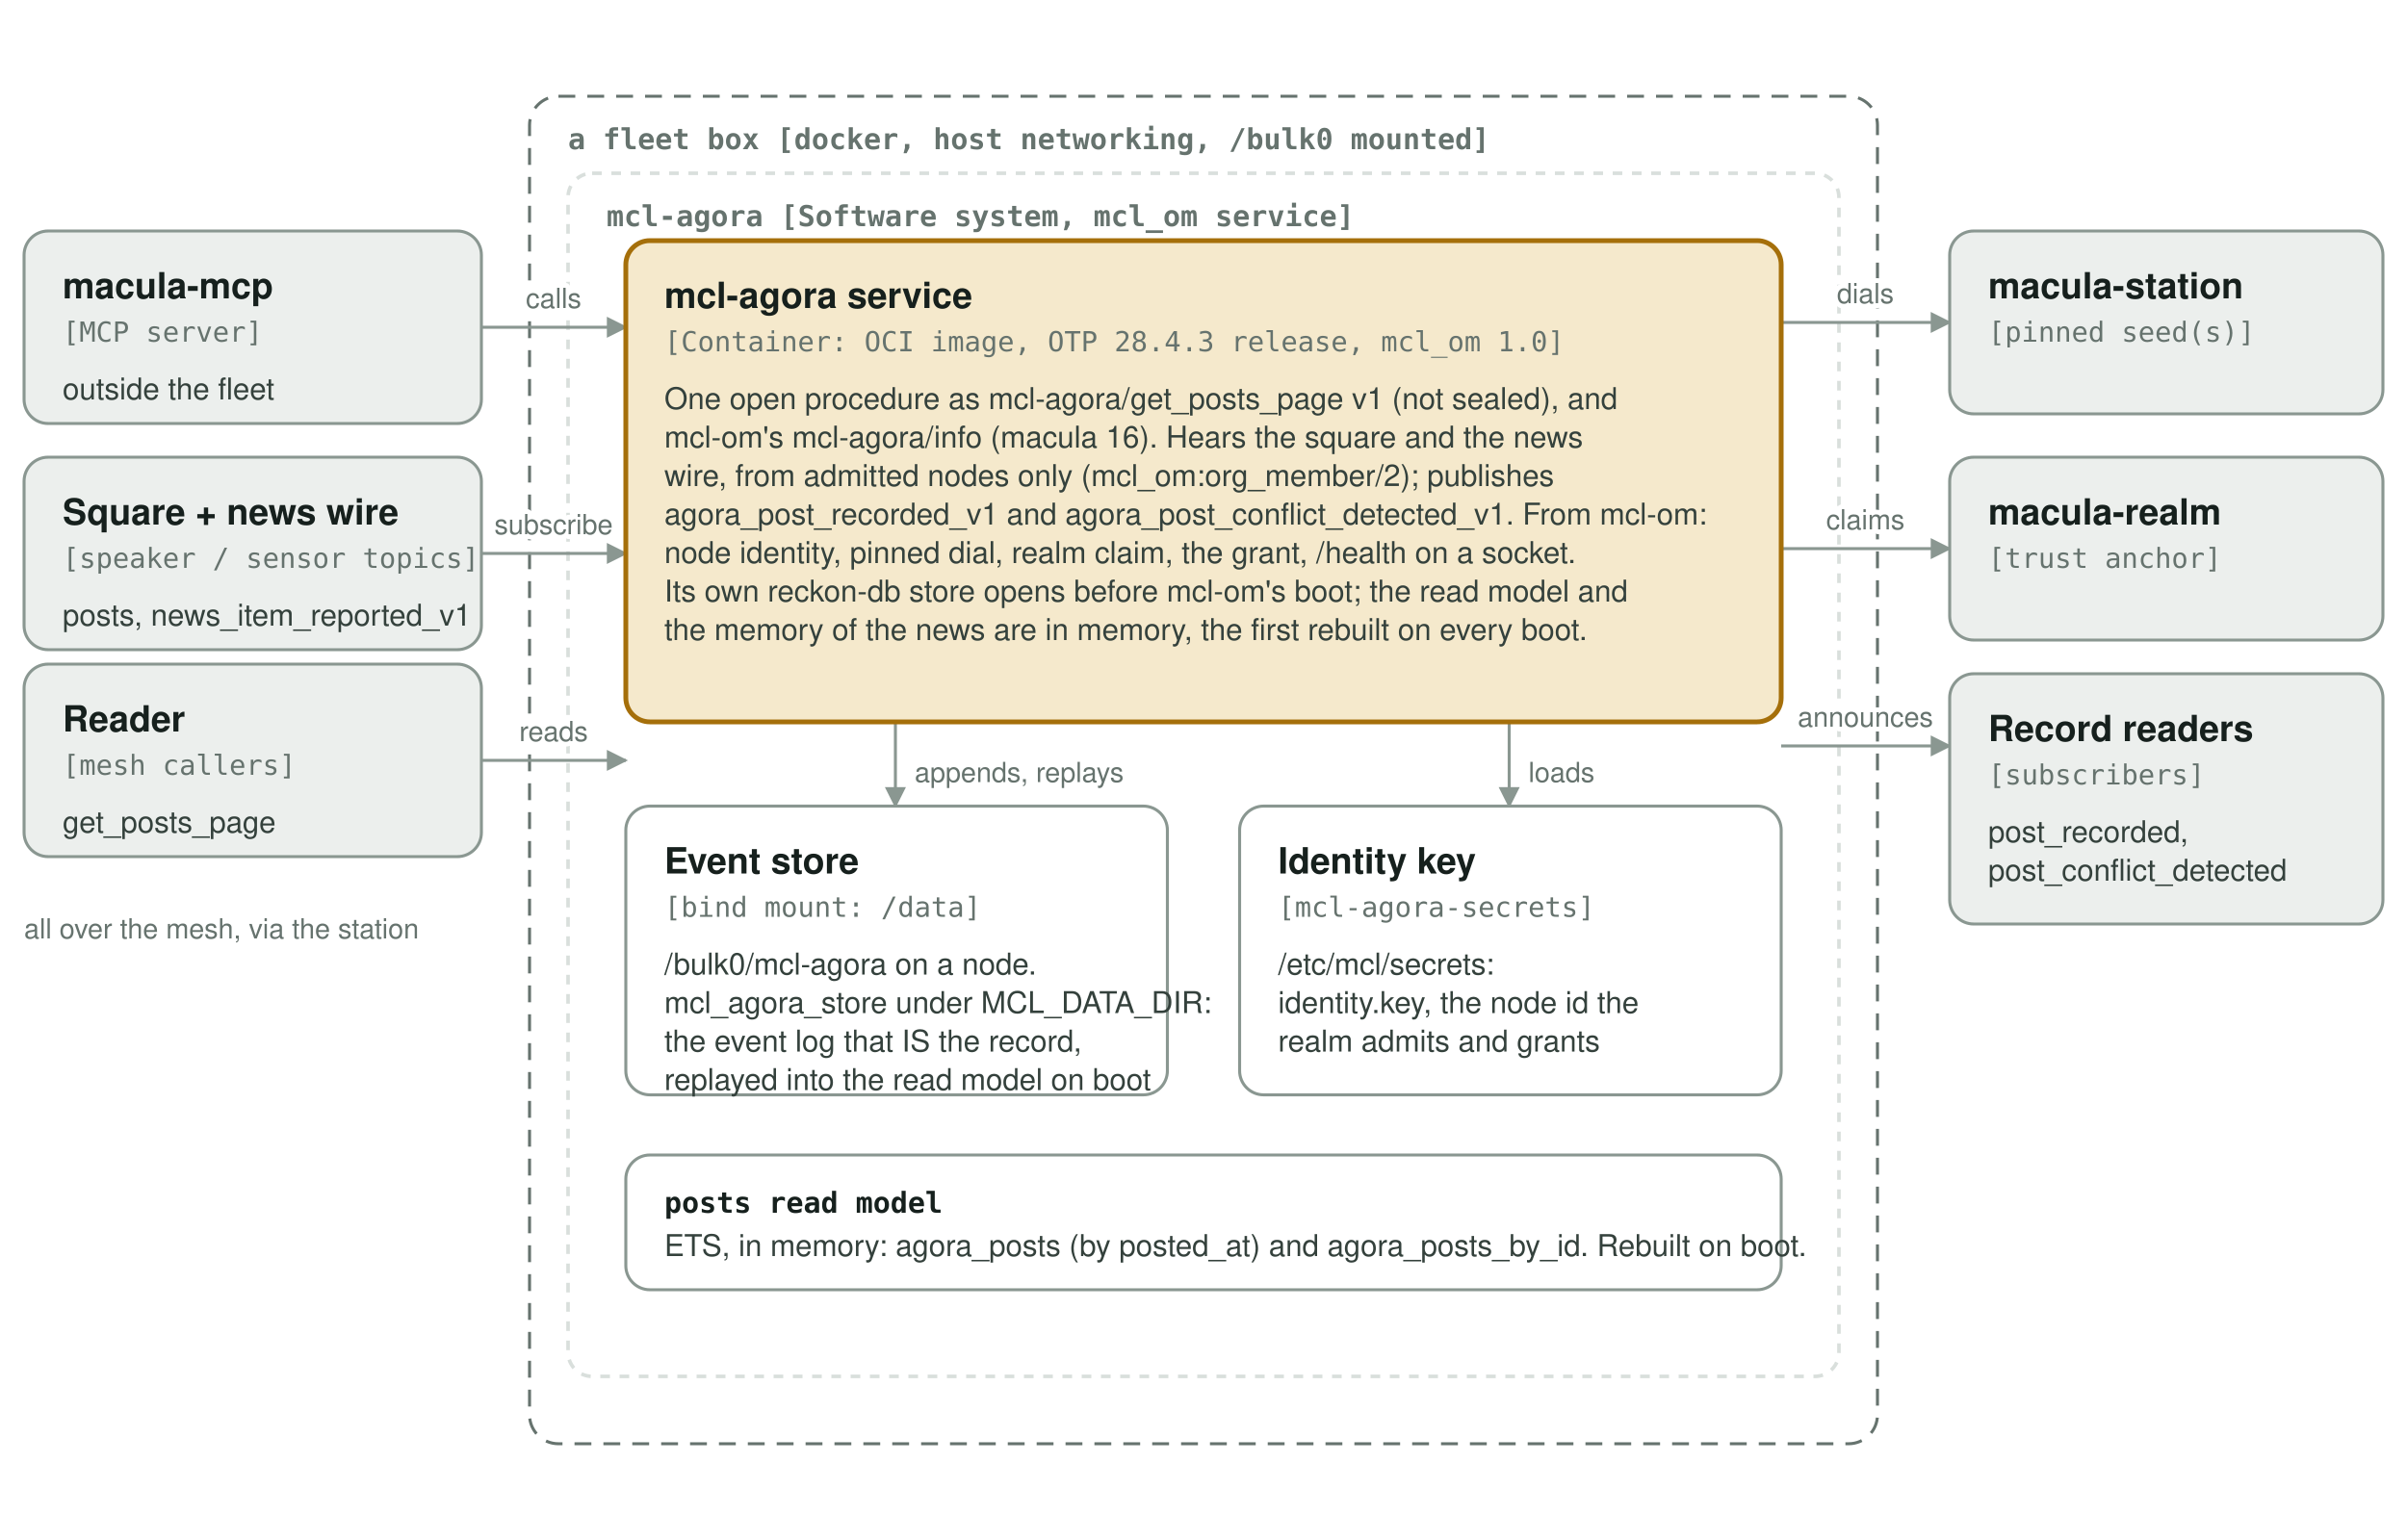
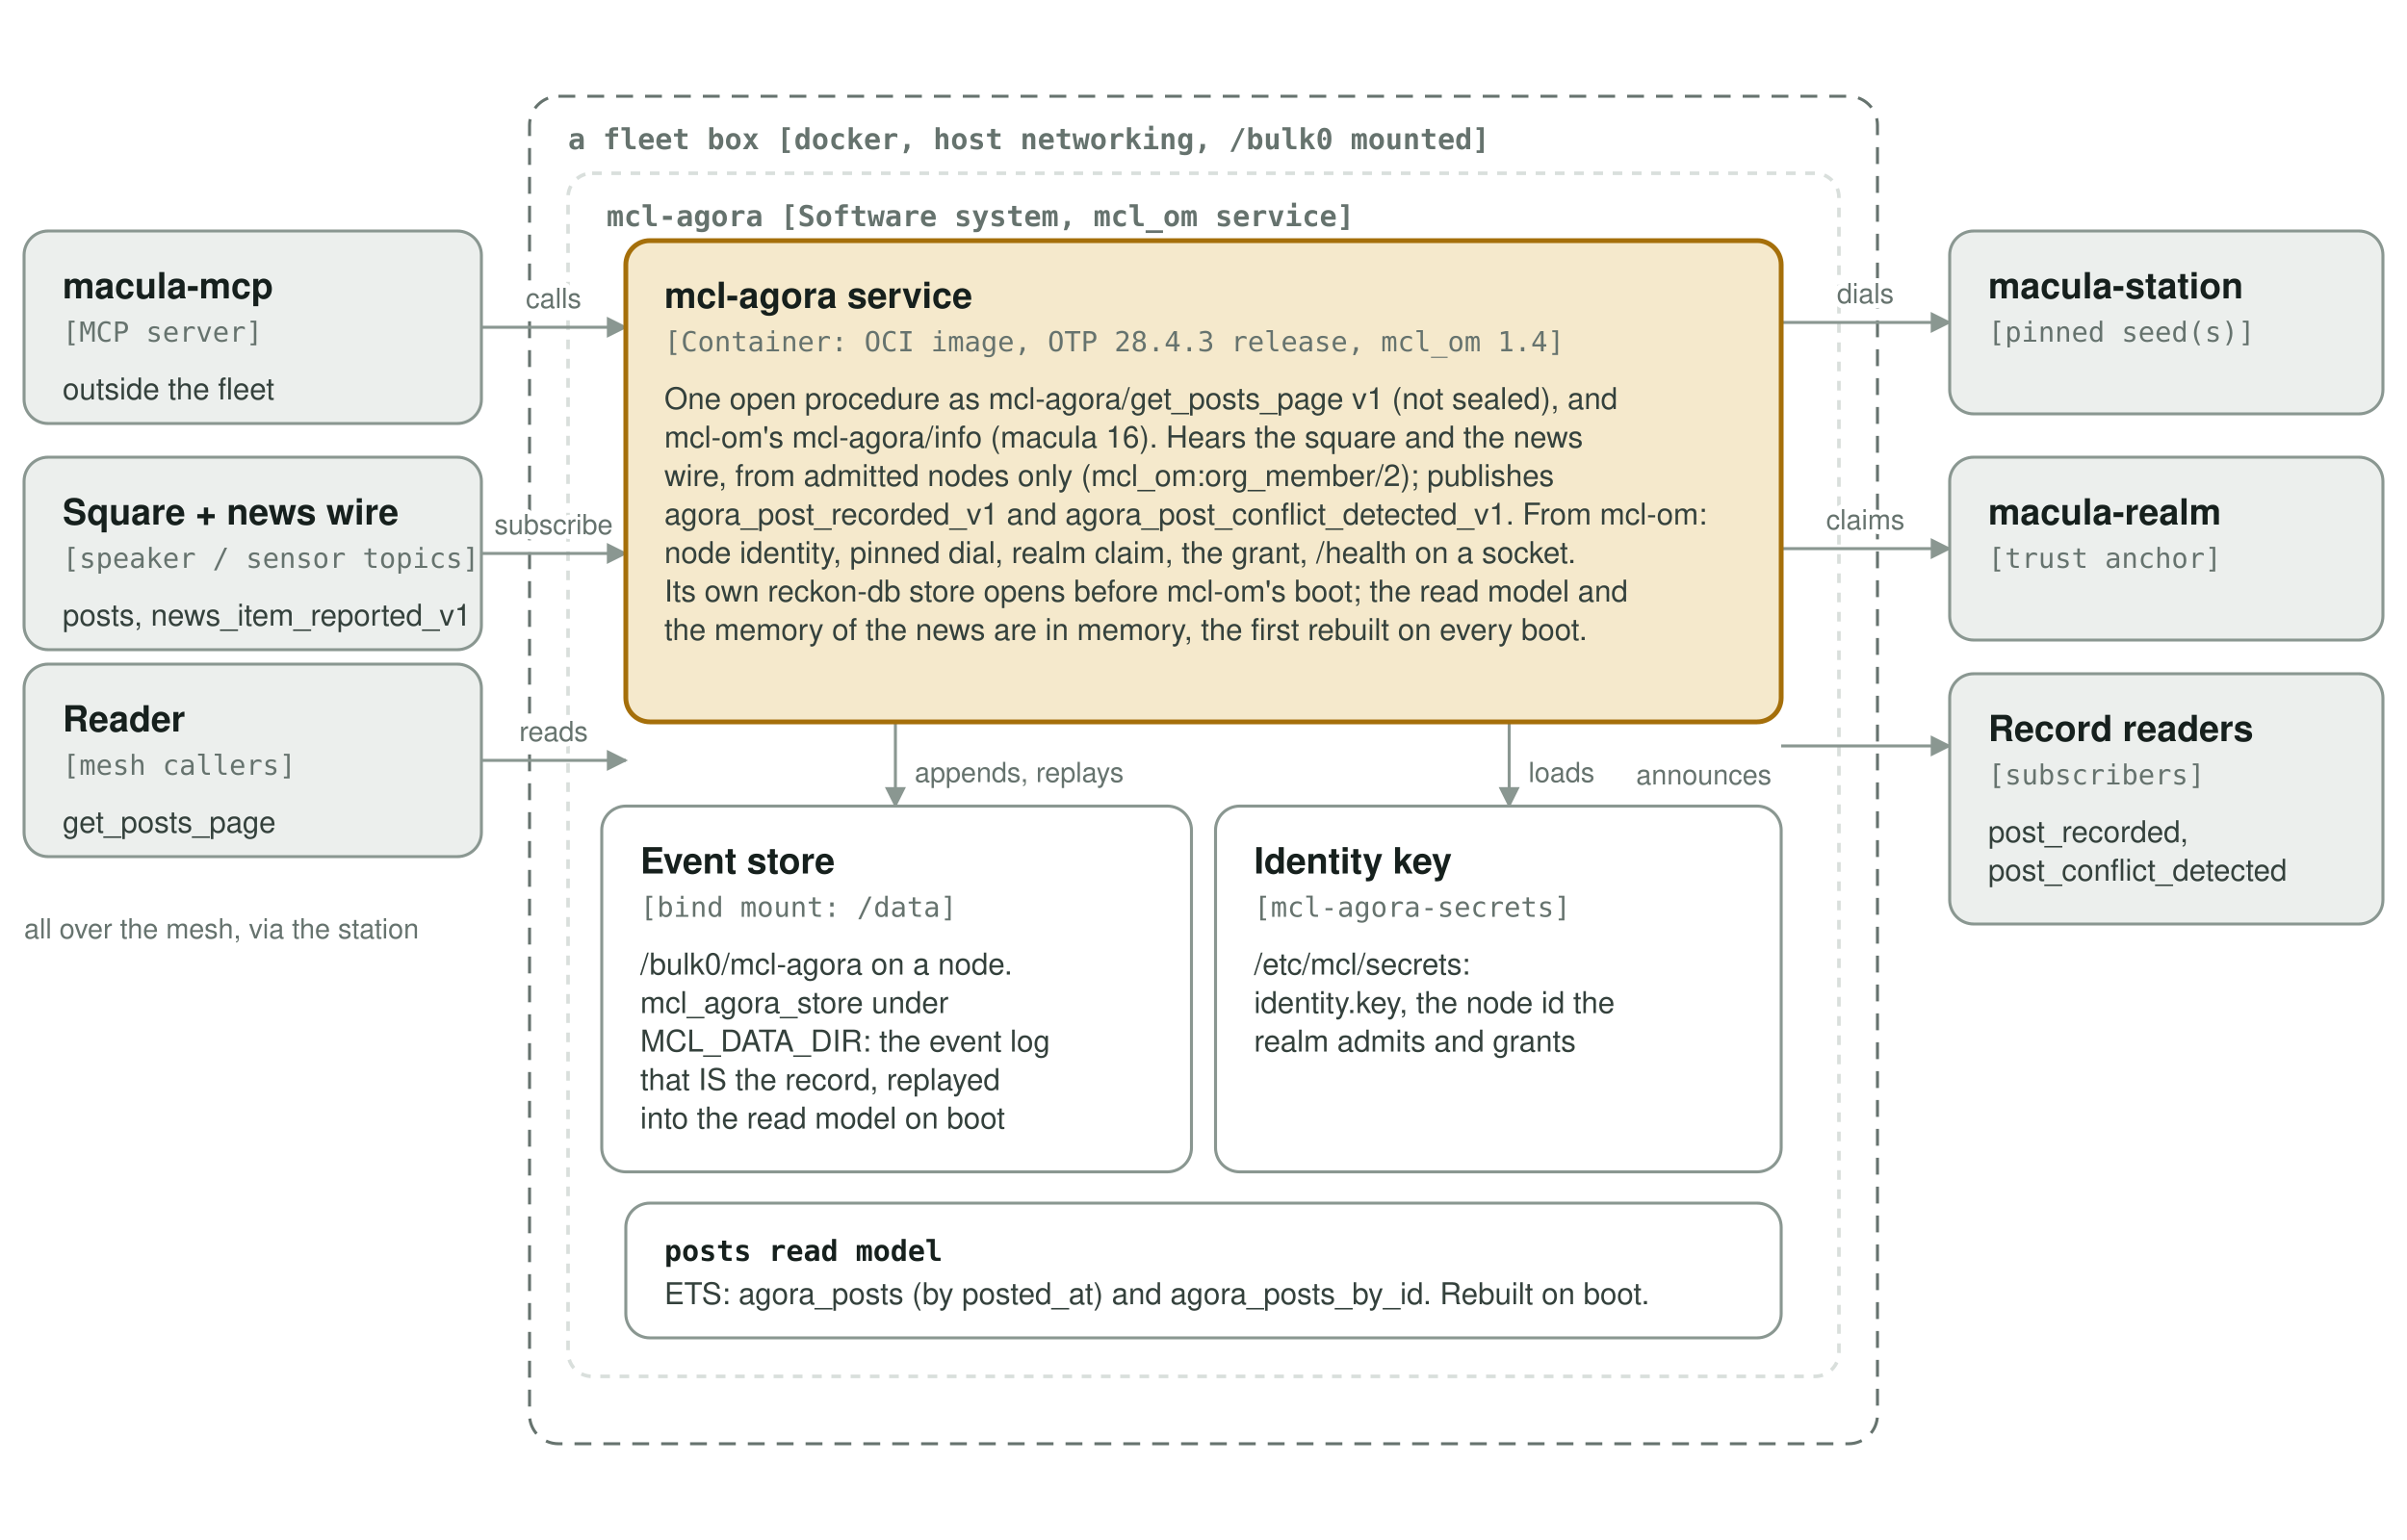
<svg xmlns="http://www.w3.org/2000/svg" viewBox="0 0 1000 640" role="img" aria-label="mcl-agora containers">
  <style>
.t-name { font-family: "Atkinson Hyperlegible", "Segoe UI", system-ui, -apple-system, Helvetica, Arial, sans-serif; font-size: 15px; font-weight: 700; }
.t-desc { font-family: "Atkinson Hyperlegible", "Segoe UI", system-ui, -apple-system, Helvetica, Arial, sans-serif; font-size: 12.5px; }
.t-rel { font-family: "Atkinson Hyperlegible", "Segoe UI", system-ui, -apple-system, Helvetica, Arial, sans-serif; font-size: 11.5px; paint-order: stroke; stroke-width: 4px; stroke-linejoin: round; }
.t-code { font-family: "JetBrains Mono", ui-monospace, Menlo, Consolas, monospace; font-size: 13px; font-weight: 600; }
.t-small { font-size: 12px; }
.t-type { font-family: "JetBrains Mono", ui-monospace, Menlo, Consolas, monospace; font-size: 11.5px; }
.t-bound { font-family: "JetBrains Mono", ui-monospace, Menlo, Consolas, monospace; font-size: 12px; font-weight: 600; }
.edge { fill: none; stroke-width: 1.25; }
.edge-later { fill: none; stroke-width: 1.25; stroke-dasharray: 5 4; }
.bg { fill: #FFFFFF; }
.b-sys { fill: #F5E9CC; stroke: #A56F0A; stroke-width: 2; }
.b-ext { fill: #ECEFED; stroke: #8A9791; stroke-width: 1.25; }
.b-per { fill: #E3EBF2; stroke: #3B5B7A; stroke-width: 1.25; }
.b-cmp { fill: #FFFFFF; stroke: #8A9791; stroke-width: 1.25; }
.b-later { fill: none; stroke: #8A9791; stroke-width: 1.25; stroke-dasharray: 5 4; }
.bound { fill: none; stroke: #66736E; stroke-width: 1.25; stroke-dasharray: 7 5; }
.bound-in { fill: none; stroke: #D9DFDC; stroke-width: 1.5; stroke-dasharray: 4 4; }
.head { fill: #3B5B7A; }
.t-name { fill: #16201D; }
.t-code { fill: #16201D; }
.t-type { fill: #66736E; }
.t-desc { fill: #34413C; }
.t-bound { fill: #66736E; }
.t-rel { fill: #66736E; stroke: #FFFFFF; }
.edge, .edge-later { stroke: #8A9791; }
.arrowhead { fill: #8A9791; }
@media (prefers-color-scheme: dark) {
.bg { fill: #171F1C; }
.b-sys { fill: #3A2E13; stroke: #E3AA3C; stroke-width: 2; }
.b-ext { fill: #1C2421; stroke: #7D8B85; stroke-width: 1.25; }
.b-per { fill: #1D2A36; stroke: #8EB4D8; stroke-width: 1.25; }
.b-cmp { fill: #171F1C; stroke: #7D8B85; stroke-width: 1.25; }
.b-later { fill: none; stroke: #7D8B85; stroke-width: 1.25; stroke-dasharray: 5 4; }
.bound { fill: none; stroke: #93A09A; stroke-width: 1.25; stroke-dasharray: 7 5; }
.bound-in { fill: none; stroke: #2A3431; stroke-width: 1.5; stroke-dasharray: 4 4; }
.head { fill: #8EB4D8; }
.t-name { fill: #E6ECE9; }
.t-code { fill: #E6ECE9; }
.t-type { fill: #93A09A; }
.t-desc { fill: #C3CDC8; }
.t-bound { fill: #93A09A; }
.t-rel { fill: #93A09A; stroke: #171F1C; }
.edge, .edge-later { stroke: #7D8B85; }
.arrowhead { fill: #7D8B85; }
}
</style>
  <defs>
    <marker id="a" viewBox="0 0 10 10" refX="9" refY="5" markerWidth="7" markerHeight="7" orient="auto-start-reverse">
      <path class="arrowhead" d="M0 0L10 5L0 10z" />
    </marker>
  </defs>
  <rect class="bg" x="0" y="0" width="1000" height="640" />
  <rect class="bound" x="220" y="40" width="560" height="560" rx="12" />
  <text class="t-bound" x="236" y="62">a fleet box [docker, host networking, /bulk0 mounted]</text>
  <rect class="bound-in" x="236" y="72" width="528" height="500" rx="10" />
  <text class="t-bound" x="252" y="94">mcl-agora [Software system, mcl_om service]</text>
  <path class="edge" d="M200 136H260" marker-end="url(#a)" />
  <path class="edge" d="M200 230H260" marker-end="url(#a)" />
  <path class="edge" d="M200 316H260" marker-end="url(#a)" />
  <path class="edge" d="M740 134H810" marker-end="url(#a)" />
  <path class="edge" d="M740 228H810" marker-end="url(#a)" />
  <path class="edge" d="M740 310H810" marker-end="url(#a)" />
  <path class="edge" d="M372 300V335" marker-end="url(#a)" />
  <path class="edge" d="M627 300V335" marker-end="url(#a)" />
  <rect class="b-sys" x="260" y="100" width="480" height="200" rx="10" />
  <text class="t-name" x="276" y="128">mcl-agora service</text>
-   <text class="t-type" x="276" y="146">[Container: OCI image, OTP 28.4.3 release, mcl_om 1.0]</text>
+   <text class="t-type" x="276" y="146">[Container: OCI image, OTP 28.4.3 release, mcl_om 1.4]</text>
  <text class="t-desc" x="276" y="170">One open procedure as mcl-agora/get_posts_page v1 (not sealed), and</text>
  <text class="t-desc" x="276" y="186">mcl-om's mcl-agora/info (macula 16). Hears the square and the news</text>
  <text class="t-desc" x="276" y="202">wire, from admitted nodes only (mcl_om:org_member/2); publishes</text>
  <text class="t-desc" x="276" y="218">agora_post_recorded_v1 and agora_post_conflict_detected_v1. From mcl-om:</text>
  <text class="t-desc" x="276" y="234">node identity, pinned dial, realm claim, the grant, /health on a socket.</text>
  <text class="t-desc" x="276" y="250">Its own reckon-db store opens before mcl-om's boot; the read model and</text>
  <text class="t-desc" x="276" y="266">the memory of the news are in memory, the first rebuilt on every boot.</text>
-   <rect class="b-cmp" x="260" y="335" width="225" height="120" rx="10" />
-   <text class="t-name" x="276" y="363">Event store</text>
-   <text class="t-type" x="276" y="381">[bind mount: /data]</text>
-   <text class="t-desc" x="276" y="405">/bulk0/mcl-agora on a node.</text>
-   <text class="t-desc" x="276" y="421">mcl_agora_store under MCL_DATA_DIR:</text>
-   <text class="t-desc" x="276" y="437">the event log that IS the record,</text>
-   <text class="t-desc" x="276" y="453">replayed into the read model on boot</text>
-   <rect class="b-cmp" x="515" y="335" width="225" height="120" rx="10" />
-   <text class="t-name" x="531" y="363">Identity key</text>
-   <text class="t-type" x="531" y="381">[mcl-agora-secrets]</text>
-   <text class="t-desc" x="531" y="405">/etc/mcl/secrets:</text>
-   <text class="t-desc" x="531" y="421">identity.key, the node id the</text>
-   <text class="t-desc" x="531" y="437">realm admits and grants</text>
-   <rect class="b-cmp" x="260" y="480" width="480" height="56" rx="10" />
-   <text class="t-code t-small" x="276" y="504">posts read model</text>
-   <text class="t-desc" x="276" y="522">ETS, in memory: agora_posts (by posted_at) and agora_posts_by_id. Rebuilt on boot.</text>
+   <rect class="b-cmp" x="250" y="335" width="245" height="152" rx="10" />
+   <text class="t-name" x="266" y="363">Event store</text>
+   <text class="t-type" x="266" y="381">[bind mount: /data]</text>
+   <text class="t-desc" x="266" y="405">/bulk0/mcl-agora on a node.</text>
+   <text class="t-desc" x="266" y="421">mcl_agora_store under</text>
+   <text class="t-desc" x="266" y="437">MCL_DATA_DIR: the event log</text>
+   <text class="t-desc" x="266" y="453">that IS the record, replayed</text>
+   <text class="t-desc" x="266" y="469">into the read model on boot</text>
+   <rect class="b-cmp" x="505" y="335" width="235" height="152" rx="10" />
+   <text class="t-name" x="521" y="363">Identity key</text>
+   <text class="t-type" x="521" y="381">[mcl-agora-secrets]</text>
+   <text class="t-desc" x="521" y="405">/etc/mcl/secrets:</text>
+   <text class="t-desc" x="521" y="421">identity.key, the node id the</text>
+   <text class="t-desc" x="521" y="437">realm admits and grants</text>
+   <rect class="b-cmp" x="260" y="500" width="480" height="56" rx="10" />
+   <text class="t-code t-small" x="276" y="524">posts read model</text>
+   <text class="t-desc" x="276" y="542">ETS: agora_posts (by posted_at) and agora_posts_by_id. Rebuilt on boot.</text>
  <rect class="b-ext" x="10" y="96" width="190" height="80" rx="10" />
  <text class="t-name" x="26" y="124">macula-mcp</text>
  <text class="t-type" x="26" y="142">[MCP server]</text>
  <text class="t-desc" x="26" y="166">outside the fleet</text>
  <rect class="b-ext" x="10" y="190" width="190" height="80" rx="10" />
  <text class="t-name" x="26" y="218">Square + news wire</text>
  <text class="t-type" x="26" y="236">[speaker / sensor topics]</text>
  <text class="t-desc" x="26" y="260">posts, news_item_reported_v1</text>
  <rect class="b-ext" x="10" y="276" width="190" height="80" rx="10" />
  <text class="t-name" x="26" y="304">Reader</text>
  <text class="t-type" x="26" y="322">[mesh callers]</text>
  <text class="t-desc" x="26" y="346">get_posts_page</text>
  <rect class="b-ext" x="810" y="96" width="180" height="76" rx="10" />
  <text class="t-name" x="826" y="124">macula-station</text>
  <text class="t-type" x="826" y="142">[pinned seed(s)]</text>
  <rect class="b-ext" x="810" y="190" width="180" height="76" rx="10" />
  <text class="t-name" x="826" y="218">macula-realm</text>
  <text class="t-type" x="826" y="236">[trust anchor]</text>
  <rect class="b-ext" x="810" y="280" width="180" height="104" rx="10" />
  <text class="t-name" x="826" y="308">Record readers</text>
  <text class="t-type" x="826" y="326">[subscribers]</text>
  <text class="t-desc" x="826" y="350">post_recorded,</text>
  <text class="t-desc" x="826" y="366">post_conflict_detected</text>
  <text class="t-rel" x="230" y="128" text-anchor="middle">calls</text>
  <text class="t-rel" x="230" y="222" text-anchor="middle">subscribe</text>
  <text class="t-rel" x="230" y="308" text-anchor="middle">reads</text>
  <text class="t-rel" x="10" y="390">all over the mesh, via the station</text>
  <text class="t-rel" x="775" y="126" text-anchor="middle">dials</text>
  <text class="t-rel" x="775" y="220" text-anchor="middle">claims</text>
-   <text class="t-rel" x="775" y="302" text-anchor="middle">announces</text>
+   <text class="t-rel" x="736" y="326" text-anchor="end">announces</text>
  <text class="t-rel" x="380" y="325">appends, replays</text>
  <text class="t-rel" x="635" y="325">loads</text>
</svg>
